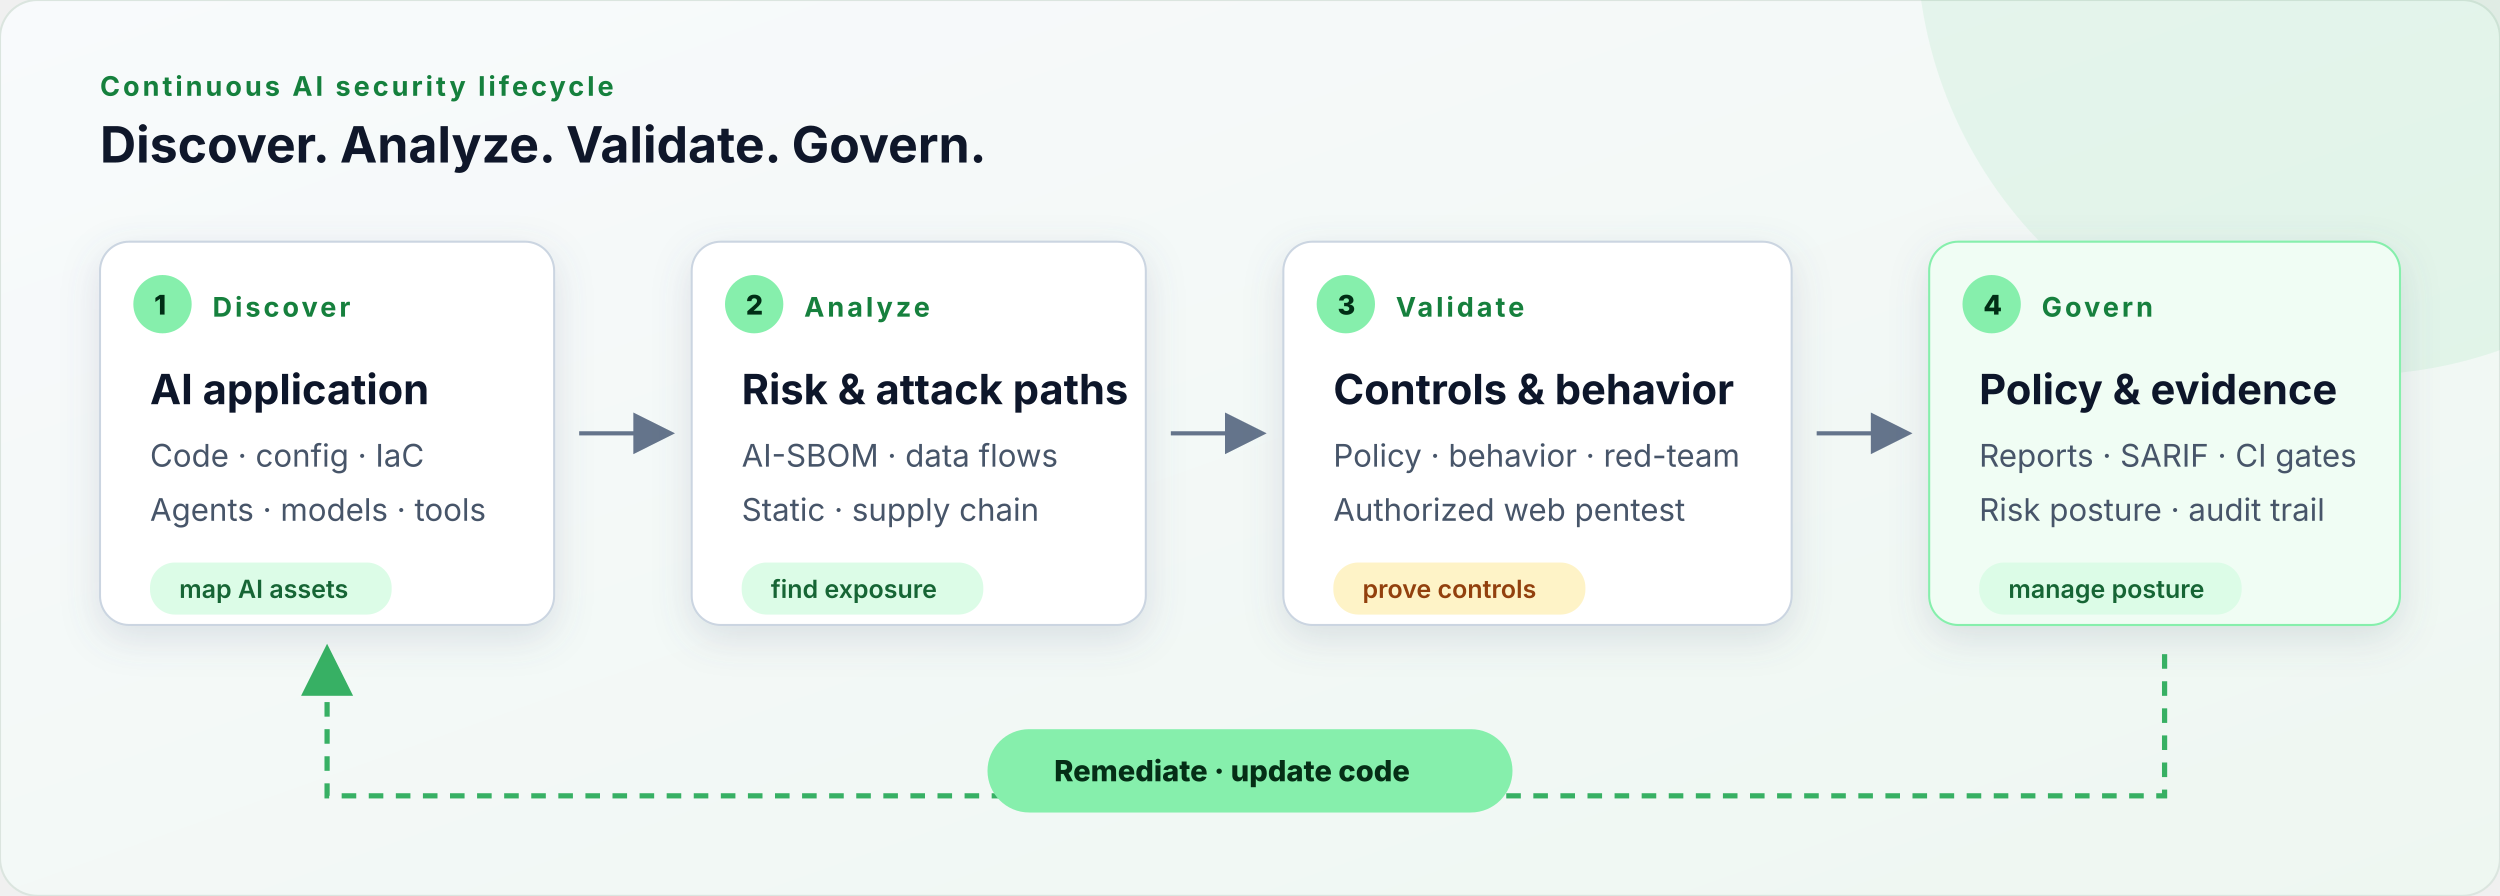
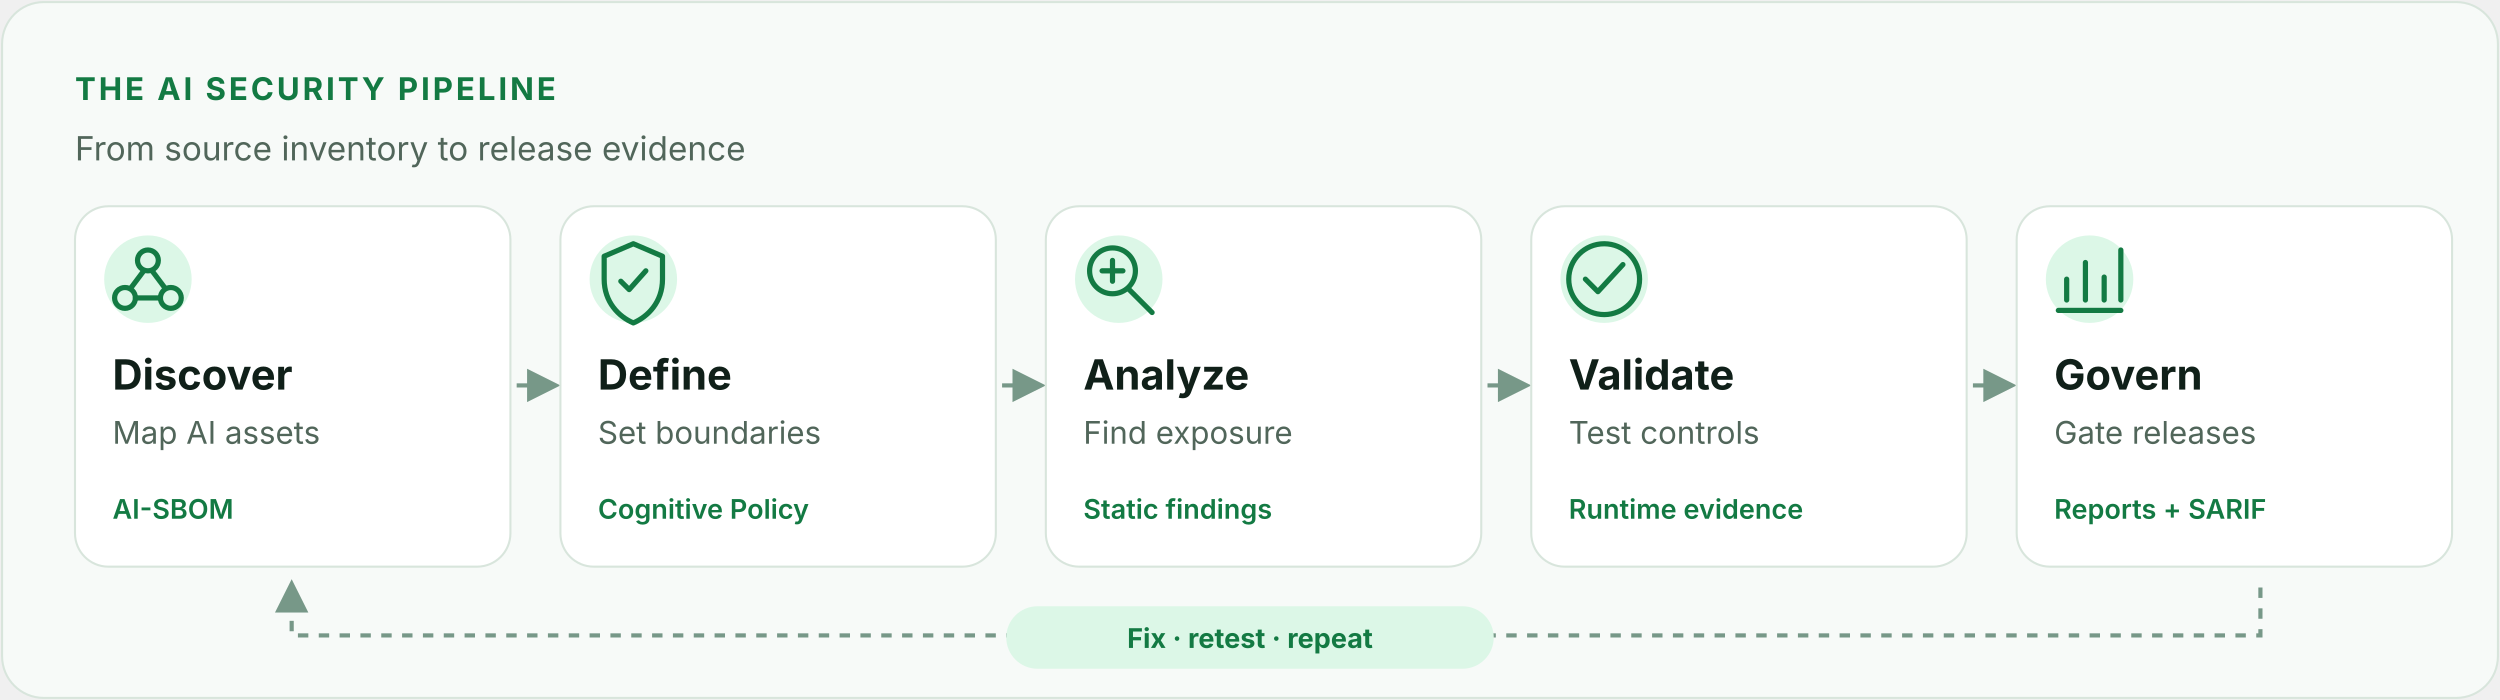
- <svg xmlns="http://www.w3.org/2000/svg" width="1200" height="430" viewBox="0 0 1200 430" role="img" aria-labelledby="title desc">
+ <svg xmlns="http://www.w3.org/2000/svg" width="1200" height="336" viewBox="0 0 1200 336" role="img" aria-labelledby="title desc">
  <defs>
-     <linearGradient id="bg" x1="0" x2="1" y1="0" y2="1">
-       <stop stop-color="#f8fafc" />
-       <stop offset="1" stop-color="#eef7f1" />
-     </linearGradient>
-     <filter id="shadow" x="-20%" y="-20%" width="140%" height="150%">
-       <feDropShadow dx="0" dy="6" stdDeviation="9" flood-color="#64748b" flood-opacity=".18" />
-     </filter>
-     <marker id="arrow" markerWidth="10" markerHeight="10" refX="8" refY="5" orient="auto">
-       <path d="M0 0 10 5 0 10z" fill="#64748b" />
+     <marker id="arrow" markerWidth="8" markerHeight="8" refX="6" refY="4" orient="auto">
+       <path d="M0 0 8 4 0 8z" fill="#779888" />
    </marker>
-     <marker id="loop-arrow" markerWidth="10" markerHeight="10" refX="8" refY="5" orient="auto">
-       <path d="M0 0 10 5 0 10z" fill="#16a34a" />
-     </marker>
-     <style>
-       .eyebrow{font:700 13px Inter,system-ui,sans-serif;letter-spacing:.11em;text-transform:uppercase;fill:#15803d}
-       .heading{font:700 24px Inter,system-ui,sans-serif;fill:#0f172a}
-       .title{font:700 20px Inter,system-ui,sans-serif;fill:#0f172a}
-       .body{font:400 15px Inter,system-ui,sans-serif;fill:#475569}
-       .pill{font:600 12px Inter,system-ui,sans-serif;fill:#166534}
-       .step{font:800 13px Inter,system-ui,sans-serif;fill:#052e16}
-     </style>
+     <style>text{font-family:Inter,system-ui,-apple-system,sans-serif}</style>
  </defs>
-   <rect width="1200" height="430" rx="18" fill="url(#bg)" stroke="#dbe5df" />
-   <circle cx="1130" cy="-30" r="210" fill="#22c55e" opacity=".08" />
-   <text x="48" y="46" class="eyebrow">Continuous AI security lifecycle</text>
-   <text x="48" y="78" class="heading">Discover. Analyze. Validate. Govern.</text>
-   <g filter="url(#shadow)">
-     <rect x="48" y="116" width="218" height="184" rx="14" fill="#ffffff" stroke="#cbd5e1" />
-     <circle cx="78" cy="146" r="14" fill="#86efac" />
-     <text x="74" y="151" class="step">1</text>
-     <text x="102" y="152" class="eyebrow">Discover</text>
-     <text x="72" y="194" class="title">AI application</text>
-     <text x="72" y="224" class="body">Code · config · IaC</text>
-     <text x="72" y="250" class="body">Agents · models · tools</text>
-     <rect x="72" y="270" width="116" height="25" rx="12" fill="#dcfce7" />
-     <text x="86" y="287" class="pill">map AI assets</text>
+   <rect x="1" y="1" width="1198" height="334" rx="20" fill="#f7faf8" stroke="#d8e5dc" />
+   <text x="36" y="48" font-size="15" font-weight="700" letter-spacing="1.4" fill="#137a43">THE AI SECURITY PIPELINE</text>
+   <text x="36" y="77" font-size="16" fill="#51665a">From source inventory to release evidence</text>
+   <g>
+     <rect x="36" y="99" width="209" height="173" rx="16" fill="#ffffff" stroke="#d8e5dc" />
+     <circle cx="71" cy="134" r="21" fill="#dcf7e7" />
+     <g transform="translate(71 134)" fill="none" stroke="#137a43" stroke-width="2.5" stroke-linecap="round" stroke-linejoin="round">
+       <circle cx="0" cy="-9" r="5" />
+       <circle cx="-11" cy="9" r="5" />
+       <circle cx="11" cy="9" r="5" />
+       <path d="M-2 -4-8 4M2 -4 8 4M-6 9H6" />
+     </g>
+     <text x="54" y="187" font-size="20" font-weight="700" fill="#102019">Discover</text>
+     <text x="54" y="213" font-size="15" fill="#51665a">Map AI assets</text>
+     <text x="54" y="249" font-size="13" font-weight="600" fill="#137a43">AI-SBOM</text>
  </g>
-   <path d="M278 208h42" stroke="#64748b" stroke-width="2" marker-end="url(#arrow)" />
-   <g filter="url(#shadow)">
-     <rect x="332" y="116" width="218" height="184" rx="14" fill="#ffffff" stroke="#cbd5e1" />
-     <circle cx="362" cy="146" r="14" fill="#86efac" />
-     <text x="358" y="151" class="step">2</text>
-     <text x="386" y="152" class="eyebrow">Analyze</text>
-     <text x="356" y="194" class="title">Risk &amp; attack paths</text>
-     <text x="356" y="224" class="body">AI-SBOM · data flows</text>
-     <text x="356" y="250" class="body">Static · supply chain</text>
-     <rect x="356" y="270" width="116" height="25" rx="12" fill="#dcfce7" />
-     <text x="370" y="287" class="pill">find exposure</text>
+   <path d="M248 185h17" fill="none" stroke="#779888" stroke-width="2" marker-end="url(#arrow)" />
+   <g>
+     <rect x="269" y="99" width="209" height="173" rx="16" fill="#ffffff" stroke="#d8e5dc" />
+     <circle cx="304" cy="134" r="21" fill="#dcf7e7" />
+     <g transform="translate(304 134)" fill="none" stroke="#137a43" stroke-width="2.5" stroke-linecap="round" stroke-linejoin="round">
+       <path d="M0 -17 14 -11v11c0 11-7 18-14 21C-7 18-14 11-14 0v-11z" />
+       <path d="m-6 1 4 4 8-9" />
+     </g>
+     <text x="287" y="187" font-size="20" font-weight="700" fill="#102019">Define</text>
+     <text x="287" y="213" font-size="15" fill="#51665a">Set boundaries</text>
+     <text x="287" y="249" font-size="13" font-weight="600" fill="#137a43">Cognitive Policy</text>
  </g>
-   <path d="M562 208h42" stroke="#64748b" stroke-width="2" marker-end="url(#arrow)" />
-   <g filter="url(#shadow)">
-     <rect x="616" y="116" width="244" height="184" rx="14" fill="#ffffff" stroke="#cbd5e1" />
-     <circle cx="646" cy="146" r="14" fill="#86efac" />
-     <text x="642" y="151" class="step">3</text>
-     <text x="670" y="152" class="eyebrow">Validate</text>
-     <text x="640" y="194" class="title">Controls &amp; behavior</text>
-     <text x="640" y="224" class="body">Policy · behavior · red-team</text>
-     <text x="640" y="250" class="body">Authorized web pentest</text>
-     <rect x="640" y="270" width="121" height="25" rx="12" fill="#fef3c7" />
-     <text x="654" y="287" class="pill" style="fill:#92400e">prove controls</text>
+   <path d="M481 185h17" fill="none" stroke="#779888" stroke-width="2" marker-end="url(#arrow)" />
+   <g>
+     <rect x="502" y="99" width="209" height="173" rx="16" fill="#ffffff" stroke="#d8e5dc" />
+     <circle cx="537" cy="134" r="21" fill="#dcf7e7" />
+     <g transform="translate(537 134)" fill="none" stroke="#137a43" stroke-width="2.5" stroke-linecap="round" stroke-linejoin="round">
+       <circle cx="-3" cy="-4" r="11" />
+       <path d="m5 5 11 11M-8 -4h10M-3 -9v10" />
+     </g>
+     <text x="520" y="187" font-size="20" font-weight="700" fill="#102019">Analyze</text>
+     <text x="520" y="213" font-size="15" fill="#51665a">Find exposure</text>
+     <text x="520" y="249" font-size="13" font-weight="600" fill="#137a43">Static findings</text>
  </g>
-   <path d="M872 208h42" stroke="#64748b" stroke-width="2" marker-end="url(#arrow)" />
-   <g filter="url(#shadow)">
-     <rect x="926" y="116" width="226" height="184" rx="14" fill="#f0fdf4" stroke="#86efac" />
-     <circle cx="956" cy="146" r="14" fill="#86efac" />
-     <text x="952" y="151" class="step">4</text>
-     <text x="980" y="152" class="eyebrow">Govern</text>
-     <text x="950" y="194" class="title">Policy &amp; evidence</text>
-     <text x="950" y="224" class="body">Reports · SARIF · CI gates</text>
-     <text x="950" y="250" class="body">Risk posture · audit trail</text>
-     <rect x="950" y="270" width="126" height="25" rx="12" fill="#dcfce7" />
-     <text x="964" y="287" class="pill">manage posture</text>
+   <path d="M714 185h17" fill="none" stroke="#779888" stroke-width="2" marker-end="url(#arrow)" />
+   <g>
+     <rect x="735" y="99" width="209" height="173" rx="16" fill="#ffffff" stroke="#d8e5dc" />
+     <circle cx="770" cy="134" r="21" fill="#dcf7e7" />
+     <g transform="translate(770 134)" fill="none" stroke="#137a43" stroke-width="2.5" stroke-linecap="round" stroke-linejoin="round">
+       <circle cx="0" cy="0" r="17" />
+       <path d="m-9 0 6 6 12-13" />
+     </g>
+     <text x="753" y="187" font-size="20" font-weight="700" fill="#102019">Validate</text>
+     <text x="753" y="213" font-size="15" fill="#51665a">Test controls</text>
+     <text x="753" y="249" font-size="13" font-weight="600" fill="#137a43">Runtime evidence</text>
  </g>
-   <path d="M1039 314v68H157v-68" fill="none" stroke="#16a34a" stroke-width="2.5" stroke-dasharray="7 6" marker-end="url(#loop-arrow)" opacity=".85" />
-   <rect x="474" y="350" width="252" height="40" rx="20" fill="#86efac" />
-   <text x="506" y="375" class="step" style="font-size:14px">Remediate · update code</text>
+   <path d="M947 185h17" fill="none" stroke="#779888" stroke-width="2" marker-end="url(#arrow)" />
+   <g>
+     <rect x="968" y="99" width="209" height="173" rx="16" fill="#ffffff" stroke="#d8e5dc" />
+     <circle cx="1003" cy="134" r="21" fill="#dcf7e7" />
+     <g transform="translate(1003 134)" fill="none" stroke="#137a43" stroke-width="2.5" stroke-linecap="round" stroke-linejoin="round">
+       <path d="M-15 15h30M-11 10V0M-2 10v-18M7 10v-11M15 10v-24" />
+     </g>
+     <text x="986" y="187" font-size="20" font-weight="700" fill="#102019">Govern</text>
+     <text x="986" y="213" font-size="15" fill="#51665a">Gate releases</text>
+     <text x="986" y="249" font-size="13" font-weight="600" fill="#137a43">Reports + SARIF</text>
+   </g>
+   <path d="M1085 282v23H140v-23" fill="none" stroke="#779888" stroke-width="2" stroke-dasharray="5 5" marker-end="url(#arrow)" />
+   <rect x="483" y="291" width="234" height="30" rx="15" fill="#dcf7e7" />
+   <text x="600" y="311" text-anchor="middle" font-size="13" font-weight="700" fill="#137a43">Fix · retest · repeat</text>
</svg>
